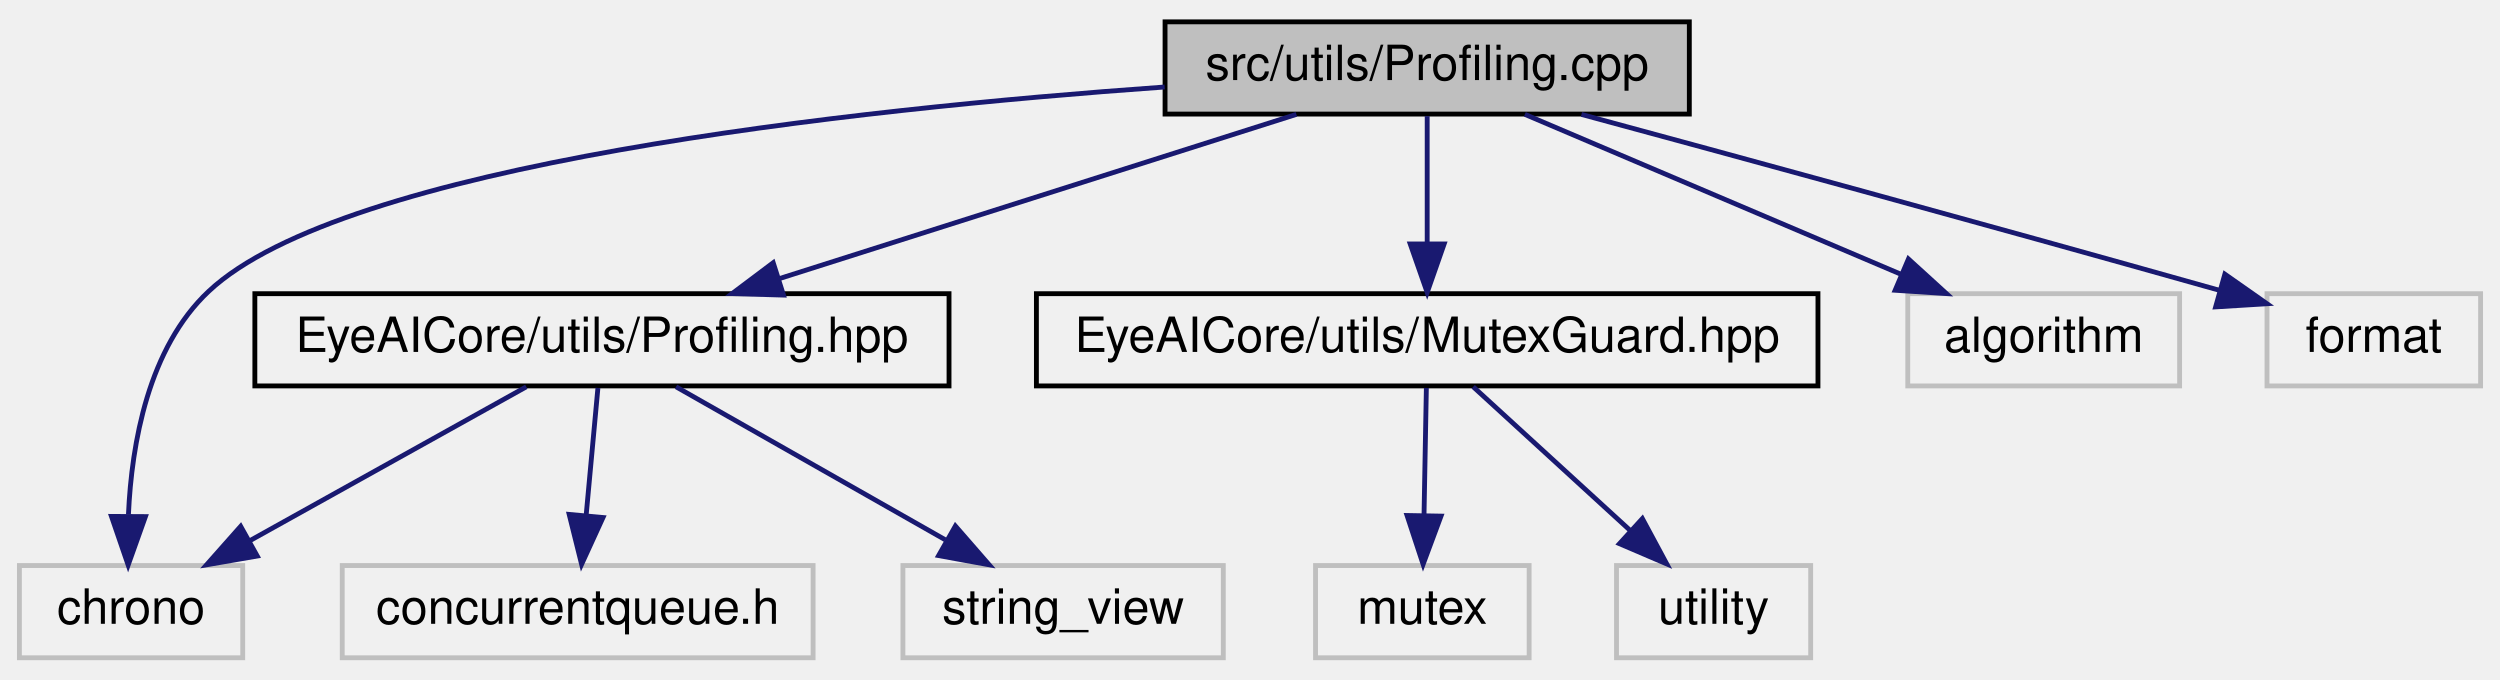
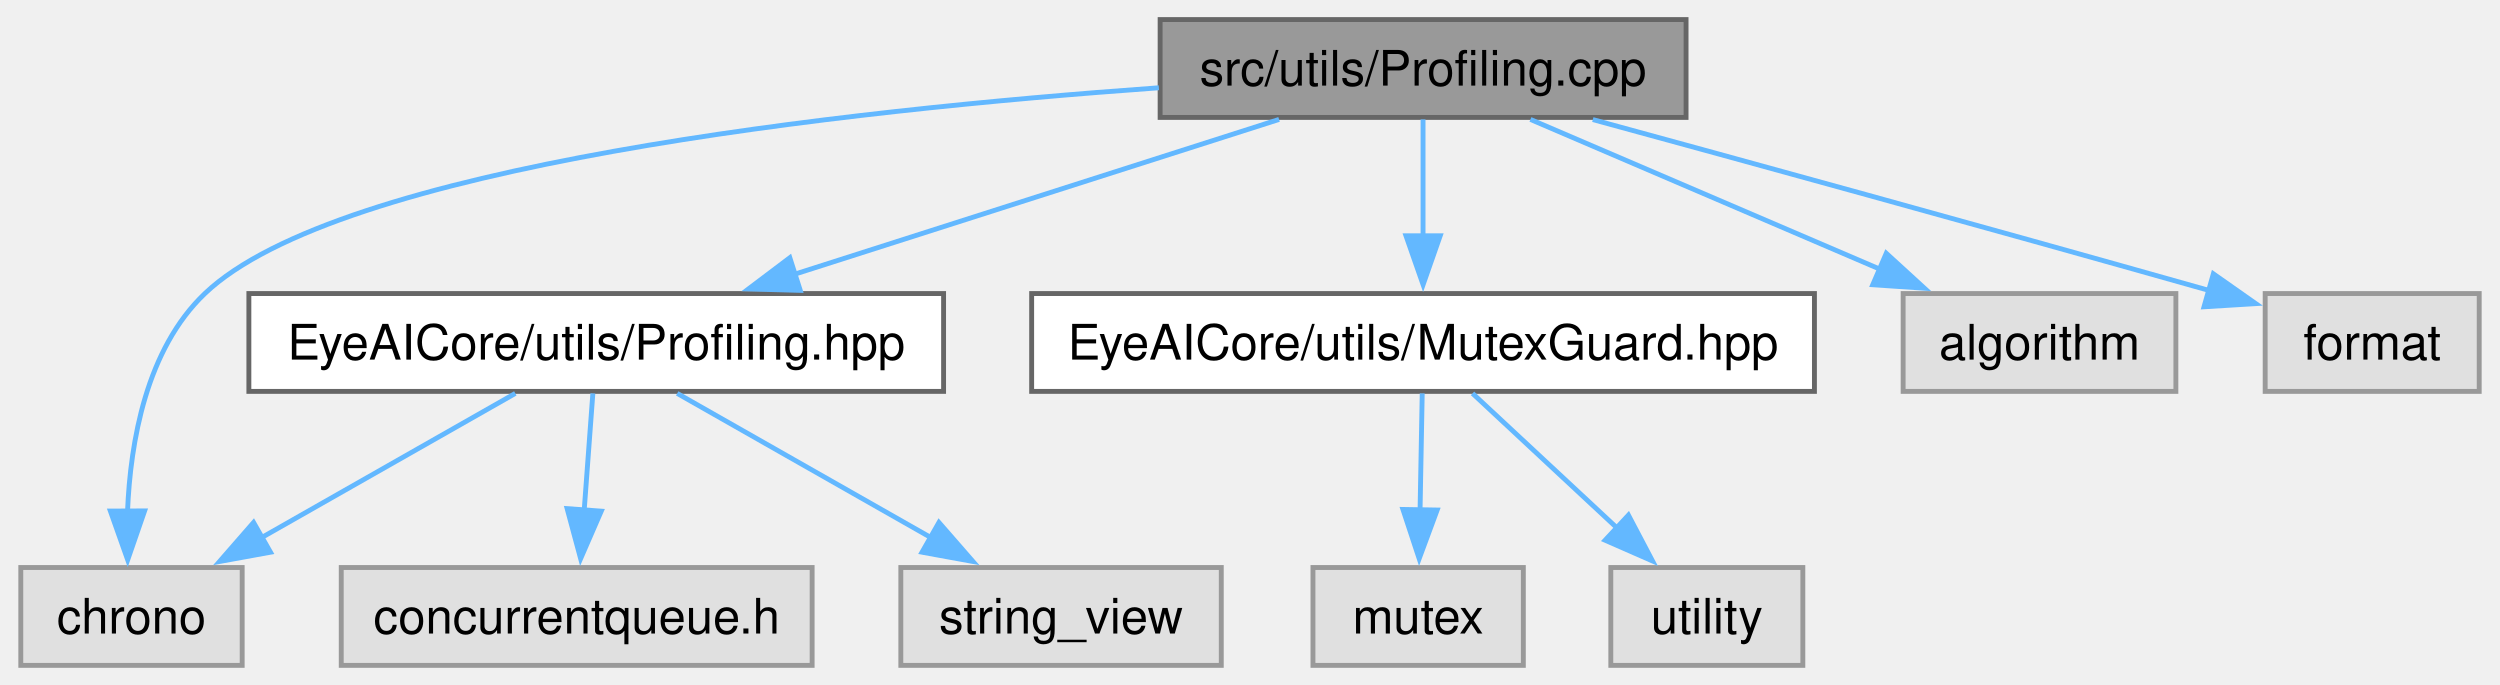
- <svg xmlns="http://www.w3.org/2000/svg" xmlns:xlink="http://www.w3.org/1999/xlink" width="515pt" height="140pt" viewBox="0.00 0.00 515.00 140.00">
+ <svg xmlns="http://www.w3.org/2000/svg" xmlns:xlink="http://www.w3.org/1999/xlink" width="511pt" height="140pt" viewBox="0.00 0.00 510.50 140.00">
  <g id="graph0" class="graph" transform="scale(1 1) rotate(0) translate(4 136)">
-     <g id="node1" class="node">
-       <g id="a_node1">
+     <g id="Node000001" class="node">
+       <g id="a_Node000001">
        <a xlink:title=" ">
-           <polygon fill="#bfbfbf" stroke="black" points="236,-112.5 236,-131.5 344,-131.5 344,-112.5 236,-112.5" />
-           <text text-anchor="middle" x="290" y="-119.5" font-family="Helvetica,sans-Serif" font-size="10.00">src/utils/Profiling.cpp</text>
+           <polygon fill="#999999" stroke="#666666" points="340.38,-132 232.88,-132 232.88,-112 340.38,-112 340.38,-132" />
+           <text text-anchor="middle" x="286.62" y="-118.5" font-family="Helvetica,sans-Serif" font-size="10.00">src/utils/Profiling.cpp</text>
        </a>
      </g>
    </g>
-     <g id="node2" class="node">
-       <g id="a_node2">
+     <g id="Node000002" class="node">
+       <g id="a_Node000002">
        <a xlink:href="Profiling_8hpp.html" target="_top" xlink:title=" ">
-           <polygon fill="none" stroke="black" points="48.5,-56.5 48.5,-75.5 191.5,-75.5 191.5,-56.5 48.5,-56.5" />
-           <text text-anchor="middle" x="120" y="-63.5" font-family="Helvetica,sans-Serif" font-size="10.00">EyeAICore/utils/Profiling.hpp</text>
+           <polygon fill="white" stroke="#666666" points="188.62,-76 46.62,-76 46.62,-56 188.62,-56 188.62,-76" />
+           <text text-anchor="middle" x="117.62" y="-62.5" font-family="Helvetica,sans-Serif" font-size="10.00">EyeAICore/utils/Profiling.hpp</text>
        </a>
      </g>
    </g>
-     <g id="edge1" class="edge">
-       <path fill="none" stroke="midnightblue" d="M263.06,-112.44C234.34,-103.32 188.67,-88.81 156.68,-78.65" />
-       <polygon fill="midnightblue" stroke="midnightblue" points="157.4,-75.21 146.81,-75.52 155.28,-81.88 157.4,-75.21" />
-     </g>
-     <g id="node3" class="node">
-       <g id="a_node3">
+     <g id="edge1_Node000001_Node000002" class="edge">
+       <g id="a_edge1_Node000001_Node000002">
        <a xlink:title=" ">
-           <polygon fill="none" stroke="#bfbfbf" points="0,-0.5 0,-19.5 46,-19.5 46,-0.5 0,-0.5" />
-           <text text-anchor="middle" x="23" y="-7.5" font-family="Helvetica,sans-Serif" font-size="10.00">chrono</text>
+           <path fill="none" stroke="#63b8ff" d="M257.19,-111.59C229.73,-102.82 188.53,-89.66 158.01,-79.9" />
+           <polygon fill="#63b8ff" stroke="#63b8ff" points="159.32,-76.65 148.73,-76.94 157.19,-83.32 159.32,-76.65" />
        </a>
      </g>
    </g>
-     <g id="edge9" class="edge">
-       <path fill="none" stroke="midnightblue" d="M235.92,-118.08C170.83,-113.44 66.81,-102.09 39,-76 26.56,-64.33 23.12,-44.68 22.46,-30.03" />
-       <polygon fill="midnightblue" stroke="midnightblue" points="25.96,-29.58 22.4,-19.6 18.96,-29.62 25.96,-29.58" />
-     </g>
-     <g id="node6" class="node">
-       <g id="a_node6">
-         <a xlink:href="MutexGuard_8hpp.html" target="_top" xlink:title=" ">
-           <polygon fill="none" stroke="black" points="209.5,-56.5 209.5,-75.5 370.5,-75.5 370.5,-56.5 209.5,-56.5" />
-           <text text-anchor="middle" x="290" y="-63.5" font-family="Helvetica,sans-Serif" font-size="10.00">EyeAICore/utils/MutexGuard.hpp</text>
+     <g id="Node000003" class="node">
+       <g id="a_Node000003">
+         <a xlink:title=" ">
+           <polygon fill="#e0e0e0" stroke="#999999" points="45.25,-20 0,-20 0,0 45.25,0 45.25,-20" />
+           <text text-anchor="middle" x="22.62" y="-6.5" font-family="Helvetica,sans-Serif" font-size="10.00">chrono</text>
        </a>
      </g>
    </g>
-     <g id="edge5" class="edge">
-       <path fill="none" stroke="midnightblue" d="M290,-112.08C290,-105.01 290,-94.86 290,-85.99" />
-       <polygon fill="midnightblue" stroke="midnightblue" points="293.5,-85.75 290,-75.75 286.5,-85.75 293.5,-85.75" />
-     </g>
-     <g id="node9" class="node">
-       <g id="a_node9">
+     <g id="edge9_Node000001_Node000003" class="edge">
+       <g id="a_edge9_Node000001_Node000003">
        <a xlink:title=" ">
-           <polygon fill="none" stroke="#bfbfbf" points="389,-56.5 389,-75.5 445,-75.5 445,-56.5 389,-56.5" />
-           <text text-anchor="middle" x="417" y="-63.5" font-family="Helvetica,sans-Serif" font-size="10.00">algorithm</text>
+           <path fill="none" stroke="#63b8ff" d="M232.62,-118.06C167.97,-113.42 64.97,-102.07 37.62,-76 25.69,-64.63 22.39,-45.81 21.81,-31.34" />
+           <polygon fill="#63b8ff" stroke="#63b8ff" points="25.31,-31.57 21.85,-21.56 18.31,-31.54 25.31,-31.57" />
        </a>
      </g>
    </g>
-     <g id="edge8" class="edge">
-       <path fill="none" stroke="midnightblue" d="M310.12,-112.44C331.02,-103.56 363.93,-89.56 387.72,-79.45" />
-       <polygon fill="midnightblue" stroke="midnightblue" points="389.14,-82.65 396.97,-75.52 386.4,-76.21 389.14,-82.65" />
-     </g>
-     <g id="node10" class="node">
-       <g id="a_node10">
-         <a xlink:title=" ">
-           <polygon fill="none" stroke="#bfbfbf" points="463,-56.5 463,-75.5 507,-75.5 507,-56.5 463,-56.5" />
-           <text text-anchor="middle" x="485" y="-63.5" font-family="Helvetica,sans-Serif" font-size="10.00">format</text>
+     <g id="Node000006" class="node">
+       <g id="a_Node000006">
+         <a xlink:href="MutexGuard_8hpp.html" target="_top" xlink:title=" ">
+           <polygon fill="white" stroke="#666666" points="366.62,-76 206.62,-76 206.62,-56 366.62,-56 366.62,-76" />
+           <text text-anchor="middle" x="286.62" y="-62.5" font-family="Helvetica,sans-Serif" font-size="10.00">EyeAICore/utils/MutexGuard.hpp</text>
        </a>
      </g>
    </g>
-     <g id="edge10" class="edge">
-       <path fill="none" stroke="midnightblue" d="M321.78,-112.43C352.91,-104 401.94,-90.64 453.37,-76.15" />
-       <polygon fill="midnightblue" stroke="midnightblue" points="454.32,-79.52 463,-73.43 452.42,-72.78 454.32,-79.52" />
-     </g>
-     <g id="edge2" class="edge">
-       <path fill="none" stroke="midnightblue" d="M104.42,-56.32C89,-47.74 65.19,-34.49 47.29,-24.52" />
-       <polygon fill="midnightblue" stroke="midnightblue" points="48.99,-21.46 38.55,-19.65 45.58,-27.58 48.99,-21.46" />
-     </g>
-     <g id="node4" class="node">
-       <g id="a_node4">
+     <g id="edge5_Node000001_Node000006" class="edge">
+       <g id="a_edge5_Node000001_Node000006">
        <a xlink:title=" ">
-           <polygon fill="none" stroke="#bfbfbf" points="66.5,-0.5 66.5,-19.5 163.5,-19.5 163.5,-0.5 66.5,-0.5" />
-           <text text-anchor="middle" x="115" y="-7.5" font-family="Helvetica,sans-Serif" font-size="10.00">concurrentqueue.h</text>
+           <path fill="none" stroke="#63b8ff" d="M286.62,-111.59C286.62,-105.01 286.62,-95.96 286.62,-87.73" />
+           <polygon fill="#63b8ff" stroke="#63b8ff" points="290.13,-87.81 286.63,-77.81 283.13,-87.81 290.13,-87.81" />
        </a>
      </g>
    </g>
-     <g id="edge3" class="edge">
-       <path fill="none" stroke="midnightblue" d="M119.17,-56.08C118.52,-49.01 117.58,-38.86 116.76,-29.99" />
-       <polygon fill="midnightblue" stroke="midnightblue" points="120.22,-29.39 115.81,-19.75 113.25,-30.03 120.22,-29.39" />
-     </g>
-     <g id="node5" class="node">
-       <g id="a_node5">
+     <g id="Node000009" class="node">
+       <g id="a_Node000009">
        <a xlink:title=" ">
-           <polygon fill="none" stroke="#bfbfbf" points="182,-0.5 182,-19.5 248,-19.5 248,-0.5 182,-0.5" />
-           <text text-anchor="middle" x="215" y="-7.5" font-family="Helvetica,sans-Serif" font-size="10.00">string_view</text>
+           <polygon fill="#e0e0e0" stroke="#999999" points="440.5,-76 384.75,-76 384.75,-56 440.5,-56 440.5,-76" />
+           <text text-anchor="middle" x="412.62" y="-62.5" font-family="Helvetica,sans-Serif" font-size="10.00">algorithm</text>
        </a>
      </g>
    </g>
-     <g id="edge4" class="edge">
-       <path fill="none" stroke="midnightblue" d="M135.26,-56.32C150.22,-47.82 173.25,-34.73 190.73,-24.8" />
-       <polygon fill="midnightblue" stroke="midnightblue" points="192.81,-27.64 199.77,-19.65 189.35,-21.55 192.81,-27.64" />
-     </g>
-     <g id="node7" class="node">
-       <g id="a_node7">
+     <g id="edge8_Node000001_Node000009" class="edge">
+       <g id="a_edge8_Node000001_Node000009">
        <a xlink:title=" ">
-           <polygon fill="none" stroke="#bfbfbf" points="267,-0.5 267,-19.5 311,-19.5 311,-0.5 267,-0.5" />
-           <text text-anchor="middle" x="289" y="-7.5" font-family="Helvetica,sans-Serif" font-size="10.00">mutex</text>
+           <path fill="none" stroke="#63b8ff" d="M308.57,-111.59C328.33,-103.13 357.62,-90.58 380.09,-80.94" />
+           <polygon fill="#63b8ff" stroke="#63b8ff" points="381.3,-84.23 389.12,-77.08 378.54,-77.8 381.3,-84.23" />
        </a>
      </g>
    </g>
-     <g id="edge6" class="edge">
-       <path fill="none" stroke="midnightblue" d="M289.83,-56.08C289.7,-49.01 289.52,-38.86 289.35,-29.99" />
-       <polygon fill="midnightblue" stroke="midnightblue" points="292.85,-29.68 289.16,-19.75 285.85,-29.81 292.85,-29.68" />
-     </g>
-     <g id="node8" class="node">
-       <g id="a_node8">
+     <g id="Node000010" class="node">
+       <g id="a_Node000010">
        <a xlink:title=" ">
-           <polygon fill="none" stroke="#bfbfbf" points="329,-0.5 329,-19.5 369,-19.5 369,-0.5 329,-0.5" />
-           <text text-anchor="middle" x="349" y="-7.5" font-family="Helvetica,sans-Serif" font-size="10.00">utility</text>
+           <polygon fill="#e0e0e0" stroke="#999999" points="502.5,-76 458.75,-76 458.75,-56 502.5,-56 502.5,-76" />
+           <text text-anchor="middle" x="480.62" y="-62.5" font-family="Helvetica,sans-Serif" font-size="10.00">format</text>
        </a>
      </g>
    </g>
-     <g id="edge7" class="edge">
-       <path fill="none" stroke="midnightblue" d="M299.48,-56.32C308.2,-48.34 321.34,-36.31 331.9,-26.65" />
-       <polygon fill="midnightblue" stroke="midnightblue" points="334.33,-29.17 339.35,-19.83 329.61,-24 334.33,-29.17" />
+     <g id="edge10_Node000001_Node000010" class="edge">
+       <g id="a_edge10_Node000001_Node000010">
+         <a xlink:title=" ">
+           <path fill="none" stroke="#63b8ff" d="M321.32,-111.56C352.09,-103.16 398.52,-90.41 447.47,-76.58" />
+           <polygon fill="#63b8ff" stroke="#63b8ff" points="448.16,-80.03 456.83,-73.94 446.25,-73.29 448.16,-80.03" />
+         </a>
+       </g>
+     </g>
+     <g id="edge2_Node000002_Node000003" class="edge">
+       <g id="a_edge2_Node000002_Node000003">
+         <a xlink:title=" ">
+           <path fill="none" stroke="#63b8ff" d="M101.08,-55.59C86.73,-47.44 65.7,-35.48 49.02,-26" />
+           <polygon fill="#63b8ff" stroke="#63b8ff" points="51.04,-23.13 40.62,-21.23 47.58,-29.21 51.04,-23.13" />
+         </a>
+       </g>
+     </g>
+     <g id="Node000004" class="node">
+       <g id="a_Node000004">
+         <a xlink:title=" ">
+           <polygon fill="#e0e0e0" stroke="#999999" points="161.75,-20 65.5,-20 65.5,0 161.75,0 161.75,-20" />
+           <text text-anchor="middle" x="113.62" y="-6.5" font-family="Helvetica,sans-Serif" font-size="10.00">concurrentqueue.h</text>
+         </a>
+       </g>
+     </g>
+     <g id="edge3_Node000002_Node000004" class="edge">
+       <g id="a_edge3_Node000002_Node000004">
+         <a xlink:title=" ">
+           <path fill="none" stroke="#63b8ff" d="M116.93,-55.59C116.44,-49.01 115.77,-39.96 115.16,-31.73" />
+           <polygon fill="#63b8ff" stroke="#63b8ff" points="118.65,-31.52 114.43,-21.81 111.67,-32.04 118.65,-31.52" />
+         </a>
+       </g>
+     </g>
+     <g id="Node000005" class="node">
+       <g id="a_Node000005">
+         <a xlink:title=" ">
+           <polygon fill="#e0e0e0" stroke="#999999" points="245.38,-20 179.88,-20 179.88,0 245.38,0 245.38,-20" />
+           <text text-anchor="middle" x="212.62" y="-6.5" font-family="Helvetica,sans-Serif" font-size="10.00">string_view</text>
+         </a>
+       </g>
+     </g>
+     <g id="edge4_Node000002_Node000005" class="edge">
+       <g id="a_edge4_Node000002_Node000005">
+         <a xlink:title=" ">
+           <path fill="none" stroke="#63b8ff" d="M134.17,-55.59C148.52,-47.44 169.55,-35.48 186.23,-26" />
+           <polygon fill="#63b8ff" stroke="#63b8ff" points="187.67,-29.21 194.63,-21.23 184.21,-23.13 187.67,-29.21" />
+         </a>
+       </g>
+     </g>
+     <g id="Node000007" class="node">
+       <g id="a_Node000007">
+         <a xlink:title=" ">
+           <polygon fill="#e0e0e0" stroke="#999999" points="307.12,-20 264.12,-20 264.12,0 307.12,0 307.12,-20" />
+           <text text-anchor="middle" x="285.62" y="-6.5" font-family="Helvetica,sans-Serif" font-size="10.00">mutex</text>
+         </a>
+       </g>
+     </g>
+     <g id="edge6_Node000006_Node000007" class="edge">
+       <g id="a_edge6_Node000006_Node000007">
+         <a xlink:title=" ">
+           <path fill="none" stroke="#63b8ff" d="M286.45,-55.59C286.33,-49.01 286.16,-39.96 286.01,-31.73" />
+           <polygon fill="#63b8ff" stroke="#63b8ff" points="289.51,-31.75 285.83,-21.81 282.51,-31.87 289.51,-31.75" />
+         </a>
+       </g>
+     </g>
+     <g id="Node000008" class="node">
+       <g id="a_Node000008">
+         <a xlink:title=" ">
+           <polygon fill="#e0e0e0" stroke="#999999" points="364.25,-20 325,-20 325,0 364.25,0 364.25,-20" />
+           <text text-anchor="middle" x="344.62" y="-6.5" font-family="Helvetica,sans-Serif" font-size="10.00">utility</text>
+         </a>
+       </g>
+     </g>
+     <g id="edge7_Node000006_Node000008" class="edge">
+       <g id="a_edge7_Node000006_Node000008">
+         <a xlink:title=" ">
+           <path fill="none" stroke="#63b8ff" d="M296.73,-55.59C304.88,-48.01 316.56,-37.13 326.34,-28.02" />
+           <polygon fill="#63b8ff" stroke="#63b8ff" points="328.6,-30.71 333.53,-21.33 323.83,-25.58 328.6,-30.71" />
+         </a>
+       </g>
    </g>
  </g>
</svg>
